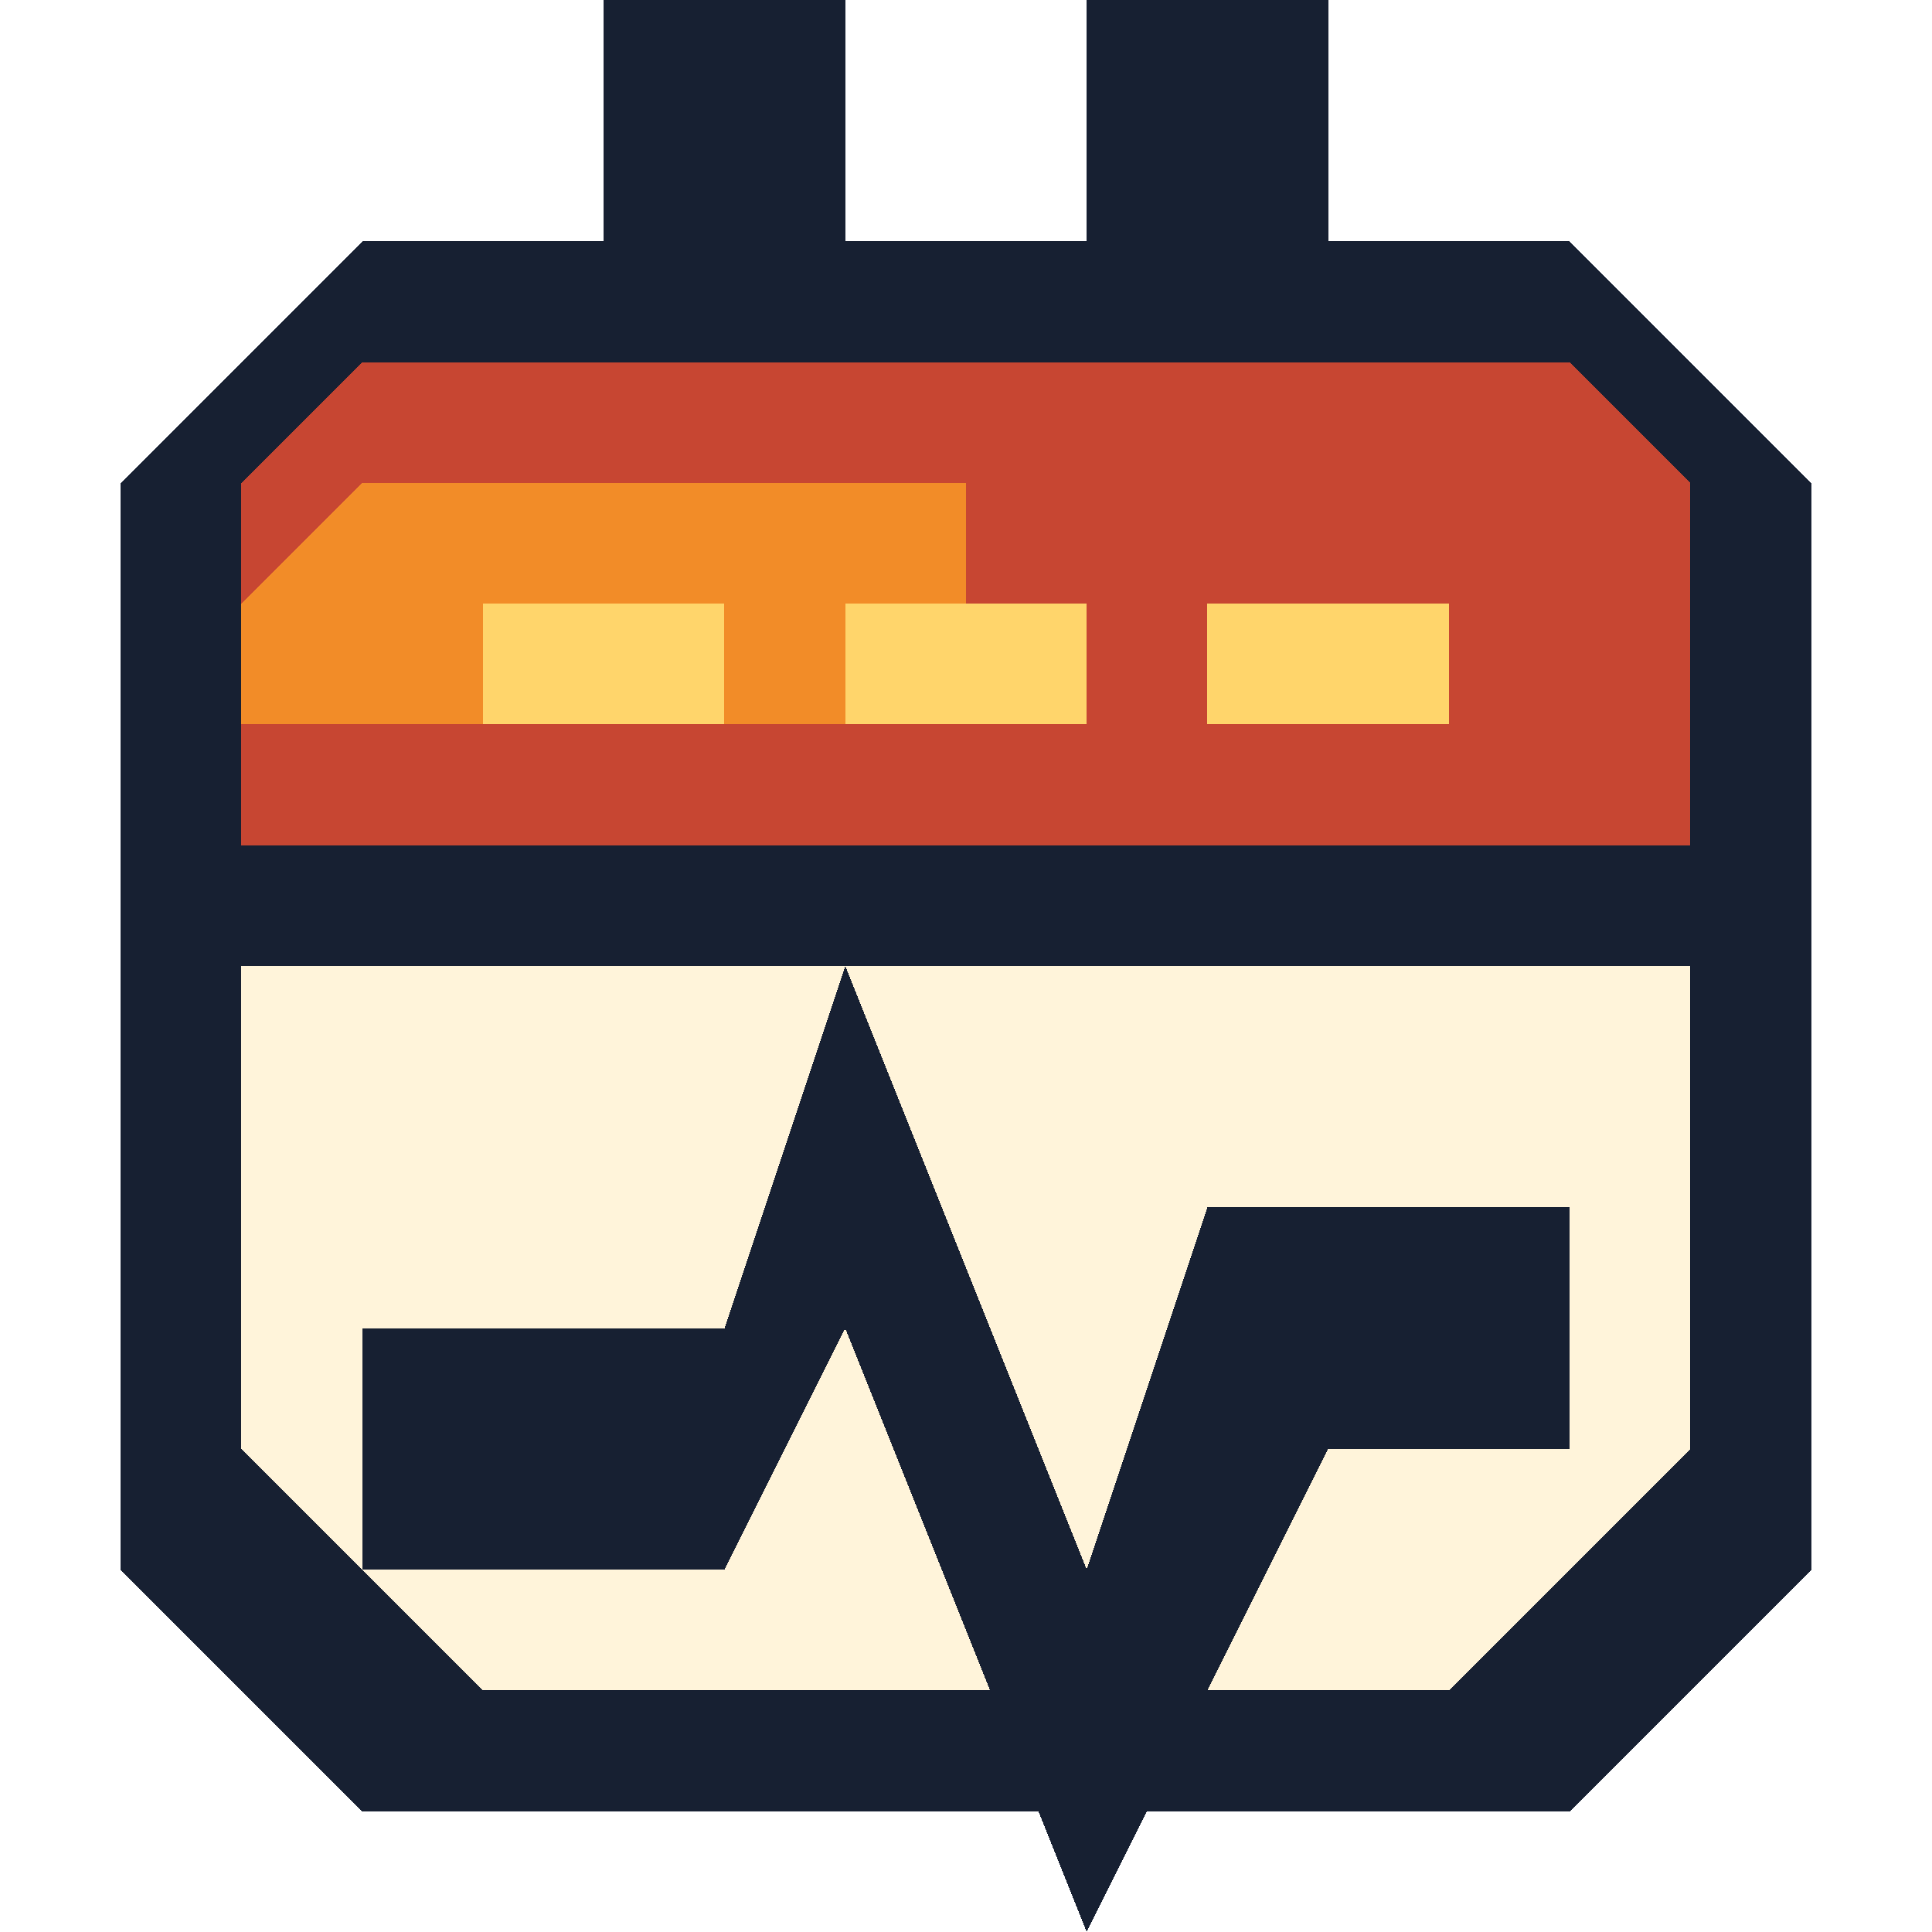
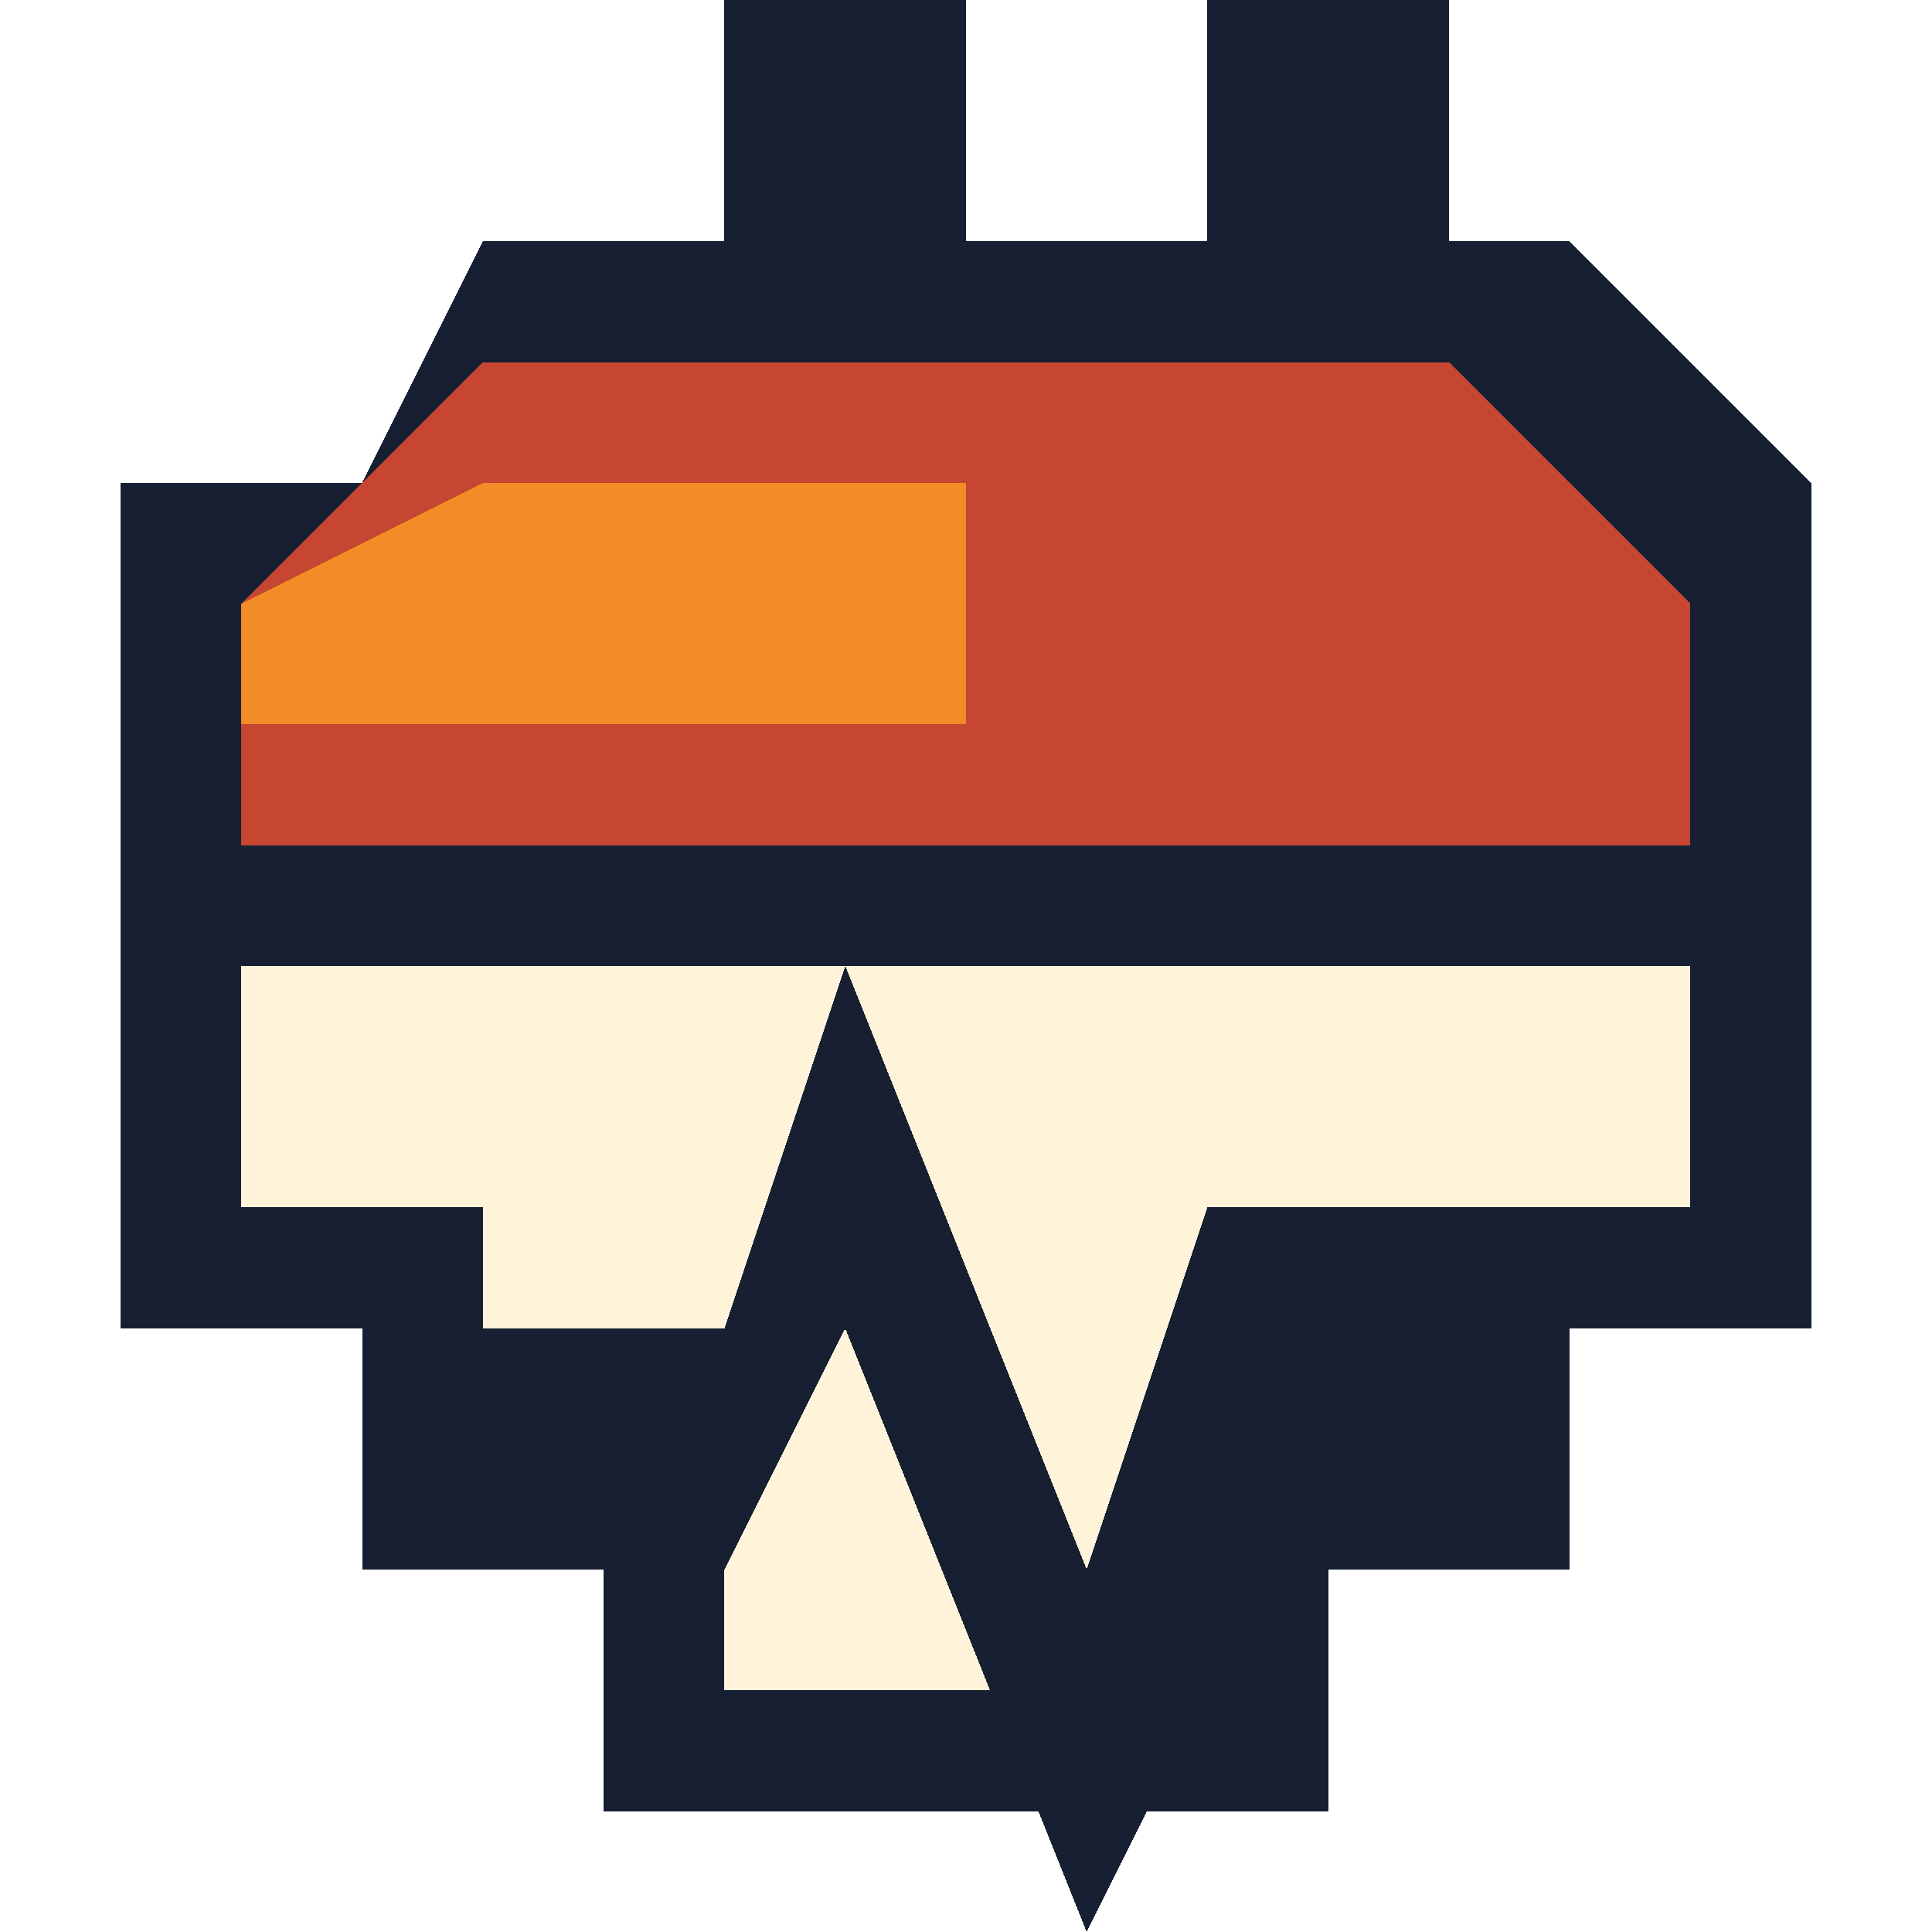
<svg xmlns="http://www.w3.org/2000/svg" viewBox="0 0 32 32" shape-rendering="crispEdges">
-   <path fill="#172032" d="M6 4h4V0h4v4h4V0h4v4h4l4 4v18l-4 4H6l-4-4V8z" />
-   <path fill="#c74632" d="M6 6h20l2 2v6H4V8z" />
-   <path fill="#f28c28" d="M6 8h10v4H4V10z" />
-   <path fill="#fff4da" d="M4 16h24v8l-4 4H8l-4-4z" />
+   <path fill="#172032" d="M8 4h4V0h4v4h4V0h4v4h2l4 4v14h-4v4h-4v4H10v-4H6v-4H2V8h4z" />
+   <path fill="#c74632" d="M8 6h16l4 4v4H4v-4z" />
+   <path fill="#f28c28" d="M8 8h8v4H4v-2z" />
+   <path fill="#fff4da" d="M4 16h24v4h-4v4h-4v4h-8v-4H8v-4H4z" />
  <path fill="#172032" d="M6 22h6l2-6 4 10 2-6h6v4h-4l-4 8-4-10-2 4H6z" />
-   <path fill="#ffd56b" d="M8 10h4v2H8zm6 0h4v2h-4zm6 0h4v2h-4z" />
</svg>
